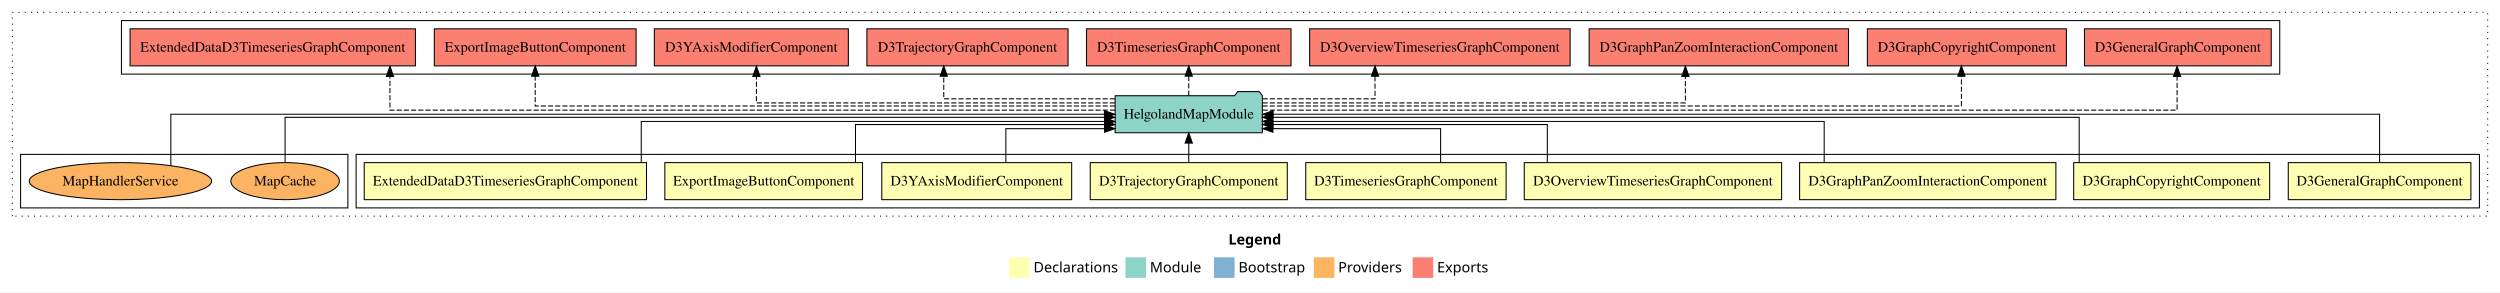
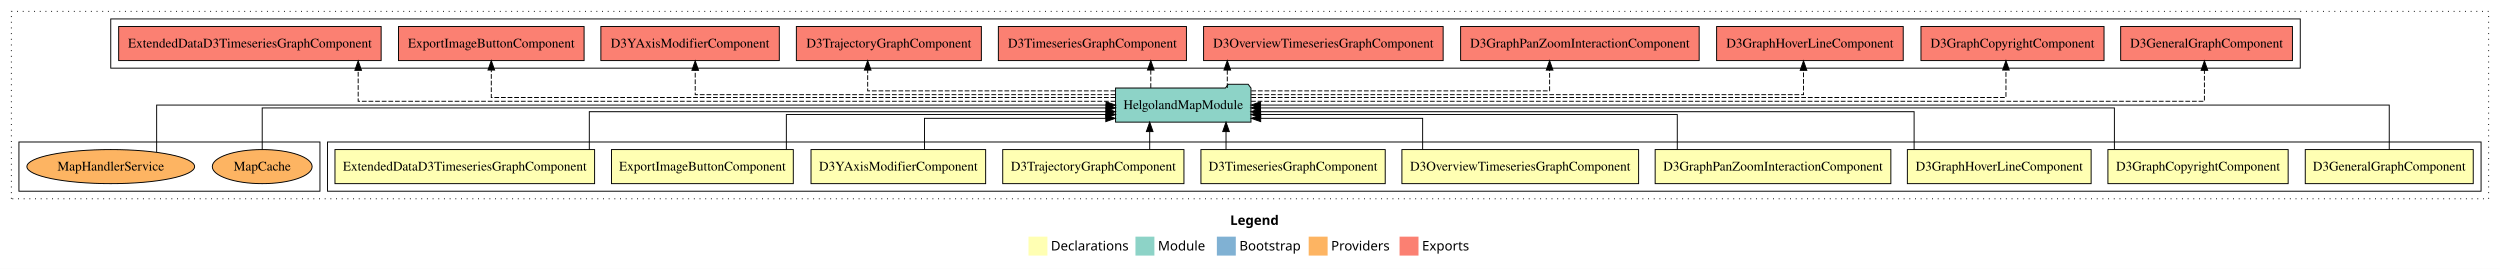
- <svg xmlns="http://www.w3.org/2000/svg" width="2429pt" height="284pt" viewBox="0.00 0.00 2429.00 284.00">
+ <svg xmlns="http://www.w3.org/2000/svg" width="2641pt" height="284pt" viewBox="0.00 0.00 2641.00 284.00">
  <g id="graph0" class="graph" transform="scale(1 1) rotate(0) translate(4 280)">
-     <polygon fill="#ffffff" stroke="transparent" points="-4,4 -4,-280 2425,-280 2425,4 -4,4" />
-     <text text-anchor="start" x="1189.509" y="-42.4" font-family="sans-serif" font-weight="bold" font-size="14.00" fill="#000000">Legend</text>
-     <polygon fill="#ffffb3" stroke="transparent" points="976.5,-10 976.5,-30 996.5,-30 996.5,-10 976.5,-10" />
-     <text text-anchor="start" x="1000.129" y="-15.4" font-family="sans-serif" font-size="14.00" fill="#000000">  Declarations</text>
-     <polygon fill="#8dd3c7" stroke="transparent" points="1089.5,-10 1089.5,-30 1109.5,-30 1109.5,-10 1089.5,-10" />
-     <text text-anchor="start" x="1113.225" y="-15.4" font-family="sans-serif" font-size="14.00" fill="#000000">  Module</text>
-     <polygon fill="#80b1d3" stroke="transparent" points="1175.5,-10 1175.5,-30 1195.5,-30 1195.5,-10 1175.5,-10" />
-     <text text-anchor="start" x="1199.281" y="-15.4" font-family="sans-serif" font-size="14.00" fill="#000000">  Bootstrap</text>
-     <polygon fill="#fdb462" stroke="transparent" points="1272.5,-10 1272.5,-30 1292.5,-30 1292.5,-10 1272.5,-10" />
-     <text text-anchor="start" x="1296.173" y="-15.4" font-family="sans-serif" font-size="14.00" fill="#000000">  Providers</text>
-     <polygon fill="#fb8072" stroke="transparent" points="1368.5,-10 1368.5,-30 1388.5,-30 1388.5,-10 1368.5,-10" />
-     <text text-anchor="start" x="1392.226" y="-15.4" font-family="sans-serif" font-size="14.00" fill="#000000">  Exports</text>
+     <polygon fill="#ffffff" stroke="transparent" points="-4,4 -4,-280 2637,-280 2637,4 -4,4" />
+     <text text-anchor="start" x="1295.509" y="-42.4" font-family="sans-serif" font-weight="bold" font-size="14.00" fill="#000000">Legend</text>
+     <polygon fill="#ffffb3" stroke="transparent" points="1082.5,-10 1082.5,-30 1102.5,-30 1102.5,-10 1082.5,-10" />
+     <text text-anchor="start" x="1106.129" y="-15.4" font-family="sans-serif" font-size="14.00" fill="#000000">  Declarations</text>
+     <polygon fill="#8dd3c7" stroke="transparent" points="1195.5,-10 1195.5,-30 1215.5,-30 1215.5,-10 1195.5,-10" />
+     <text text-anchor="start" x="1219.225" y="-15.4" font-family="sans-serif" font-size="14.00" fill="#000000">  Module</text>
+     <polygon fill="#80b1d3" stroke="transparent" points="1281.5,-10 1281.5,-30 1301.5,-30 1301.5,-10 1281.5,-10" />
+     <text text-anchor="start" x="1305.281" y="-15.4" font-family="sans-serif" font-size="14.00" fill="#000000">  Bootstrap</text>
+     <polygon fill="#fdb462" stroke="transparent" points="1378.5,-10 1378.5,-30 1398.5,-30 1398.5,-10 1378.5,-10" />
+     <text text-anchor="start" x="1402.173" y="-15.4" font-family="sans-serif" font-size="14.00" fill="#000000">  Providers</text>
+     <polygon fill="#fb8072" stroke="transparent" points="1474.5,-10 1474.5,-30 1494.5,-30 1494.5,-10 1474.5,-10" />
+     <text text-anchor="start" x="1498.226" y="-15.4" font-family="sans-serif" font-size="14.00" fill="#000000">  Exports</text>
    <g id="clust1" class="cluster">
-       <polygon fill="none" stroke="#000000" stroke-dasharray="1,5" points="8,-70 8,-268 2413,-268 2413,-70 8,-70" />
+       <polygon fill="none" stroke="#000000" stroke-dasharray="1,5" points="8,-70 8,-268 2625,-268 2625,-70 8,-70" />
    </g>
    <g id="clust2" class="cluster">
-       <polygon fill="none" stroke="#000000" points="342,-78 342,-130 2405,-130 2405,-78 342,-78" />
-     </g>
-     <g id="clust13" class="cluster">
-       <polygon fill="none" stroke="#000000" points="114,-208 114,-260 2211,-260 2211,-208 114,-208" />
-     </g>
-     <g id="clust15" class="cluster">
+       <polygon fill="none" stroke="#000000" points="342,-78 342,-130 2617,-130 2617,-78 342,-78" />
+     </g>
+     <g id="clust14" class="cluster">
+       <polygon fill="none" stroke="#000000" points="113,-208 113,-260 2426,-260 2426,-208 113,-208" />
+     </g>
+     <g id="clust16" class="cluster">
      <polygon fill="none" stroke="#000000" points="16,-78 16,-130 334,-130 334,-78 16,-78" />
    </g>
    <g id="node1" class="node">
-       <polygon fill="#ffffb3" stroke="#000000" points="2396.723,-122 2219.277,-122 2219.277,-86 2396.723,-86 2396.723,-122" />
-       <text text-anchor="middle" x="2308" y="-99.8" font-family="Times,serif" font-size="14.00" fill="#000000">D3GeneralGraphComponent</text>
-     </g>
-     <g id="node10" class="node">
-       <polygon fill="#8dd3c7" stroke="#000000" points="1222.527,-187 1219.527,-191 1198.527,-191 1195.527,-187 1079.473,-187 1079.473,-151 1222.527,-151 1222.527,-187" />
-       <text text-anchor="middle" x="1151" y="-164.8" font-family="Times,serif" font-size="14.00" fill="#000000">HelgolandMapModule</text>
+       <polygon fill="#ffffb3" stroke="#000000" points="2608.723,-122 2431.277,-122 2431.277,-86 2608.723,-86 2608.723,-122" />
+       <text text-anchor="middle" x="2520" y="-99.8" font-family="Times,serif" font-size="14.00" fill="#000000">D3GeneralGraphComponent</text>
+     </g>
+     <g id="node11" class="node">
+       <polygon fill="#8dd3c7" stroke="#000000" points="1317.527,-187 1314.527,-191 1293.527,-191 1290.527,-187 1174.473,-187 1174.473,-151 1317.527,-151 1317.527,-187" />
+       <text text-anchor="middle" x="1246" y="-164.8" font-family="Times,serif" font-size="14.00" fill="#000000">HelgolandMapModule</text>
    </g>
    <g id="edge1" class="edge">
-       <path fill="none" stroke="#000000" d="M2308,-122.106C2308,-141.339 2308,-169 2308,-169 2308,-169 1232.938,-169 1232.938,-169" />
-       <polygon fill="#000000" stroke="#000000" points="1232.938,-165.5 1222.938,-169 1232.938,-172.5 1232.938,-165.5" />
+       <path fill="none" stroke="#000000" d="M2520,-122.106C2520,-141.339 2520,-169 2520,-169 2520,-169 1327.685,-169 1327.685,-169" />
+       <polygon fill="#000000" stroke="#000000" points="1327.685,-165.5 1317.685,-169 1327.685,-172.5 1327.685,-165.5" />
    </g>
    <g id="node2" class="node">
-       <polygon fill="#ffffb3" stroke="#000000" points="2201.199,-122 2010.801,-122 2010.801,-86 2201.199,-86 2201.199,-122" />
-       <text text-anchor="middle" x="2106" y="-99.8" font-family="Times,serif" font-size="14.00" fill="#000000">D3GraphCopyrightComponent</text>
+       <polygon fill="#ffffb3" stroke="#000000" points="2413.199,-122 2222.801,-122 2222.801,-86 2413.199,-86 2413.199,-122" />
+       <text text-anchor="middle" x="2318" y="-99.8" font-family="Times,serif" font-size="14.00" fill="#000000">D3GraphCopyrightComponent</text>
    </g>
    <g id="edge2" class="edge">
-       <path fill="none" stroke="#000000" d="M2016.145,-122.267C2016.145,-140.555 2016.145,-166 2016.145,-166 2016.145,-166 1232.534,-166 1232.534,-166" />
-       <polygon fill="#000000" stroke="#000000" points="1232.534,-162.5 1222.534,-166 1232.534,-169.5 1232.534,-162.5" />
+       <path fill="none" stroke="#000000" d="M2229.645,-122.267C2229.645,-140.555 2229.645,-166 2229.645,-166 2229.645,-166 1327.534,-166 1327.534,-166" />
+       <polygon fill="#000000" stroke="#000000" points="1327.534,-162.5 1317.534,-166 1327.534,-169.5 1327.534,-162.5" />
    </g>
    <g id="node3" class="node">
+       <polygon fill="#ffffb3" stroke="#000000" points="2205.06,-122 2010.94,-122 2010.94,-86 2205.06,-86 2205.06,-122" />
+       <text text-anchor="middle" x="2108" y="-99.8" font-family="Times,serif" font-size="14.00" fill="#000000">D3GraphHoverLineComponent</text>
+     </g>
+     <g id="edge3" class="edge">
+       <path fill="none" stroke="#000000" d="M2018.06,-122.034C2018.06,-139.06 2018.06,-162 2018.06,-162 2018.06,-162 1327.595,-162 1327.595,-162" />
+       <polygon fill="#000000" stroke="#000000" points="1327.595,-158.5 1317.595,-162 1327.595,-165.5 1327.595,-158.5" />
+     </g>
+     <g id="node4" class="node">
      <polygon fill="#ffffb3" stroke="#000000" points="1993.498,-122 1744.502,-122 1744.502,-86 1993.498,-86 1993.498,-122" />
      <text text-anchor="middle" x="1869" y="-99.8" font-family="Times,serif" font-size="14.00" fill="#000000">D3GraphPanZoomInteractionComponent</text>
    </g>
-     <g id="edge3" class="edge">
-       <path fill="none" stroke="#000000" d="M1768.375,-122.034C1768.375,-139.06 1768.375,-162 1768.375,-162 1768.375,-162 1232.726,-162 1232.726,-162" />
-       <polygon fill="#000000" stroke="#000000" points="1232.726,-158.5 1222.726,-162 1232.726,-165.5 1232.726,-158.5" />
-     </g>
-     <g id="node4" class="node">
+     <g id="edge4" class="edge">
+       <path fill="none" stroke="#000000" d="M1767.875,-122.009C1767.875,-138.049 1767.875,-159 1767.875,-159 1767.875,-159 1327.743,-159 1327.743,-159" />
+       <polygon fill="#000000" stroke="#000000" points="1327.743,-155.5 1317.743,-159 1327.743,-162.5 1327.743,-155.5" />
+     </g>
+     <g id="node5" class="node">
      <polygon fill="#ffffb3" stroke="#000000" points="1727.032,-122 1476.968,-122 1476.968,-86 1727.032,-86 1727.032,-122" />
      <text text-anchor="middle" x="1602" y="-99.8" font-family="Times,serif" font-size="14.00" fill="#000000">D3OverviewTimeseriesGraphComponent</text>
    </g>
-     <g id="edge4" class="edge">
-       <path fill="none" stroke="#000000" d="M1499.375,-122.009C1499.375,-138.049 1499.375,-159 1499.375,-159 1499.375,-159 1232.761,-159 1232.761,-159" />
-       <polygon fill="#000000" stroke="#000000" points="1232.761,-155.5 1222.761,-159 1232.761,-162.5 1232.761,-155.5" />
-     </g>
-     <g id="node5" class="node">
+     <g id="edge5" class="edge">
+       <path fill="none" stroke="#000000" d="M1498.875,-122.124C1498.875,-136.783 1498.875,-155 1498.875,-155 1498.875,-155 1327.787,-155 1327.787,-155" />
+       <polygon fill="#000000" stroke="#000000" points="1327.787,-151.5 1317.787,-155 1327.787,-158.5 1327.787,-151.5" />
+     </g>
+     <g id="node6" class="node">
      <polygon fill="#ffffb3" stroke="#000000" points="1459.339,-122 1264.661,-122 1264.661,-86 1459.339,-86 1459.339,-122" />
      <text text-anchor="middle" x="1362" y="-99.8" font-family="Times,serif" font-size="14.00" fill="#000000">D3TimeseriesGraphComponent</text>
    </g>
-     <g id="edge5" class="edge">
-       <path fill="none" stroke="#000000" d="M1395.691,-122.124C1395.691,-136.783 1395.691,-155 1395.691,-155 1395.691,-155 1232.762,-155 1232.762,-155" />
-       <polygon fill="#000000" stroke="#000000" points="1232.762,-151.5 1222.762,-155 1232.762,-158.5 1232.762,-151.5" />
-     </g>
-     <g id="node6" class="node">
+     <g id="edge6" class="edge">
+       <path fill="none" stroke="#000000" d="M1291.172,-122.106C1291.172,-122.106 1291.172,-140.991 1291.172,-140.991" />
+       <polygon fill="#000000" stroke="#000000" points="1287.672,-140.991 1291.172,-150.991 1294.672,-140.991 1287.672,-140.991" />
+     </g>
+     <g id="node7" class="node">
      <polygon fill="#ffffb3" stroke="#000000" points="1246.72,-122 1055.28,-122 1055.28,-86 1246.72,-86 1246.72,-122" />
      <text text-anchor="middle" x="1151" y="-99.8" font-family="Times,serif" font-size="14.00" fill="#000000">D3TrajectoryGraphComponent</text>
    </g>
-     <g id="edge6" class="edge">
-       <path fill="none" stroke="#000000" d="M1151,-122.106C1151,-122.106 1151,-140.991 1151,-140.991" />
-       <polygon fill="#000000" stroke="#000000" points="1147.5,-140.991 1151,-150.991 1154.5,-140.991 1147.5,-140.991" />
-     </g>
-     <g id="node7" class="node">
+     <g id="edge7" class="edge">
+       <path fill="none" stroke="#000000" d="M1210.548,-122.106C1210.548,-122.106 1210.548,-140.991 1210.548,-140.991" />
+       <polygon fill="#000000" stroke="#000000" points="1207.049,-140.991 1210.548,-150.991 1214.049,-140.991 1207.049,-140.991" />
+     </g>
+     <g id="node8" class="node">
      <polygon fill="#ffffb3" stroke="#000000" points="1037.249,-122 852.751,-122 852.751,-86 1037.249,-86 1037.249,-122" />
      <text text-anchor="middle" x="945" y="-99.8" font-family="Times,serif" font-size="14.00" fill="#000000">D3YAxisModifierComponent</text>
    </g>
-     <g id="edge7" class="edge">
-       <path fill="none" stroke="#000000" d="M973.282,-122.124C973.282,-136.783 973.282,-155 973.282,-155 973.282,-155 1069.227,-155 1069.227,-155" />
-       <polygon fill="#000000" stroke="#000000" points="1069.227,-158.5 1079.227,-155 1069.227,-151.5 1069.227,-158.5" />
-     </g>
-     <g id="node8" class="node">
+     <g id="edge8" class="edge">
+       <path fill="none" stroke="#000000" d="M972.615,-122.124C972.615,-136.783 972.615,-155 972.615,-155 972.615,-155 1164.171,-155 1164.171,-155" />
+       <polygon fill="#000000" stroke="#000000" points="1164.171,-158.5 1174.171,-155 1164.171,-151.5 1164.171,-158.5" />
+     </g>
+     <g id="node9" class="node">
      <polygon fill="#ffffb3" stroke="#000000" points="834.035,-122 641.965,-122 641.965,-86 834.035,-86 834.035,-122" />
      <text text-anchor="middle" x="738" y="-99.8" font-family="Times,serif" font-size="14.00" fill="#000000">ExportImageButtonComponent</text>
    </g>
-     <g id="edge8" class="edge">
-       <path fill="none" stroke="#000000" d="M827.196,-122.009C827.196,-138.049 827.196,-159 827.196,-159 827.196,-159 1069.137,-159 1069.137,-159" />
-       <polygon fill="#000000" stroke="#000000" points="1069.137,-162.5 1079.137,-159 1069.137,-155.5 1069.137,-162.5" />
-     </g>
-     <g id="node9" class="node">
+     <g id="edge9" class="edge">
+       <path fill="none" stroke="#000000" d="M826.696,-122.009C826.696,-138.049 826.696,-159 826.696,-159 826.696,-159 1164.396,-159 1164.396,-159" />
+       <polygon fill="#000000" stroke="#000000" points="1164.396,-162.5 1174.396,-159 1164.395,-155.5 1164.396,-162.5" />
+     </g>
+     <g id="node10" class="node">
      <polygon fill="#ffffb3" stroke="#000000" points="624.138,-122 349.862,-122 349.862,-86 624.138,-86 624.138,-122" />
      <text text-anchor="middle" x="487" y="-99.8" font-family="Times,serif" font-size="14.00" fill="#000000">ExtendedDataD3TimeseriesGraphComponent</text>
    </g>
-     <g id="edge9" class="edge">
-       <path fill="none" stroke="#000000" d="M619.043,-122.034C619.043,-139.06 619.043,-162 619.043,-162 619.043,-162 1069.258,-162 1069.258,-162" />
-       <polygon fill="#000000" stroke="#000000" points="1069.258,-165.5 1079.258,-162 1069.258,-158.5 1069.258,-165.5" />
-     </g>
-     <g id="node11" class="node">
-       <polygon fill="#fb8072" stroke="#000000" points="2202.722,-252 2021.277,-252 2021.277,-216 2202.722,-216 2202.722,-252" />
-       <text text-anchor="middle" x="2112" y="-229.8" font-family="Times,serif" font-size="14.00" fill="#000000">D3GeneralGraphComponent </text>
-     </g>
    <g id="edge10" class="edge">
-       <path fill="none" stroke="#000000" stroke-dasharray="5,2" d="M1222.782,-173C1445.71,-173 2111.244,-173 2111.244,-173 2111.244,-173 2111.244,-205.698 2111.244,-205.698" />
-       <polygon fill="#000000" stroke="#000000" points="2107.744,-205.698 2111.244,-215.698 2114.744,-205.698 2107.744,-205.698" />
+       <path fill="none" stroke="#000000" d="M618.543,-122.034C618.543,-139.06 618.543,-162 618.543,-162 618.543,-162 1164.328,-162 1164.328,-162" />
+       <polygon fill="#000000" stroke="#000000" points="1164.328,-165.5 1174.328,-162 1164.328,-158.5 1164.328,-165.5" />
    </g>
    <g id="node12" class="node">
-       <polygon fill="#fb8072" stroke="#000000" points="2003.699,-252 1810.301,-252 1810.301,-216 2003.699,-216 2003.699,-252" />
-       <text text-anchor="middle" x="1907" y="-229.8" font-family="Times,serif" font-size="14.00" fill="#000000">D3GraphCopyrightComponent </text>
+       <polygon fill="#fb8072" stroke="#000000" points="2417.722,-252 2236.278,-252 2236.278,-216 2417.722,-216 2417.722,-252" />
+       <text text-anchor="middle" x="2327" y="-229.8" font-family="Times,serif" font-size="14.00" fill="#000000">D3GeneralGraphComponent </text>
    </g>
    <g id="edge11" class="edge">
-       <path fill="none" stroke="#000000" stroke-dasharray="5,2" d="M1222.64,-177C1410.281,-177 1901.7,-177 1901.7,-177 1901.7,-177 1901.7,-205.965 1901.7,-205.965" />
-       <polygon fill="#000000" stroke="#000000" points="1898.2,-205.965 1901.7,-215.965 1905.2,-205.965 1898.2,-205.965" />
+       <path fill="none" stroke="#000000" stroke-dasharray="5,2" d="M1317.615,-173C1558.548,-173 2324.744,-173 2324.744,-173 2324.744,-173 2324.744,-205.698 2324.744,-205.698" />
+       <polygon fill="#000000" stroke="#000000" points="2321.244,-205.698 2324.744,-215.698 2328.244,-205.698 2321.244,-205.698" />
    </g>
    <g id="node13" class="node">
-       <polygon fill="#fb8072" stroke="#000000" points="1791.998,-252 1540.002,-252 1540.002,-216 1791.998,-216 1791.998,-252" />
-       <text text-anchor="middle" x="1666" y="-229.8" font-family="Times,serif" font-size="14.00" fill="#000000">D3GraphPanZoomInteractionComponent </text>
+       <polygon fill="#fb8072" stroke="#000000" points="2218.699,-252 2025.301,-252 2025.301,-216 2218.699,-216 2218.699,-252" />
+       <text text-anchor="middle" x="2122" y="-229.8" font-family="Times,serif" font-size="14.00" fill="#000000">D3GraphCopyrightComponent </text>
    </g>
    <g id="edge12" class="edge">
-       <path fill="none" stroke="#000000" stroke-dasharray="5,2" d="M1222.715,-180C1357.127,-180 1633.509,-180 1633.509,-180 1633.509,-180 1633.509,-205.718 1633.509,-205.718" />
-       <polygon fill="#000000" stroke="#000000" points="1630.009,-205.718 1633.509,-215.718 1637.009,-205.718 1630.009,-205.718" />
+       <path fill="none" stroke="#000000" stroke-dasharray="5,2" d="M1317.861,-177C1526.084,-177 2115.09,-177 2115.09,-177 2115.09,-177 2115.09,-205.965 2115.09,-205.965" />
+       <polygon fill="#000000" stroke="#000000" points="2111.59,-205.965 2115.09,-215.965 2118.59,-205.965 2111.59,-205.965" />
    </g>
    <g id="node14" class="node">
-       <polygon fill="#fb8072" stroke="#000000" points="1521.533,-252 1268.467,-252 1268.467,-216 1521.533,-216 1521.533,-252" />
-       <text text-anchor="middle" x="1395" y="-229.8" font-family="Times,serif" font-size="14.00" fill="#000000">D3OverviewTimeseriesGraphComponent </text>
+       <polygon fill="#fb8072" stroke="#000000" points="2006.561,-252 1809.439,-252 1809.439,-216 2006.561,-216 2006.561,-252" />
+       <text text-anchor="middle" x="1908" y="-229.8" font-family="Times,serif" font-size="14.00" fill="#000000">D3GraphHoverLineComponent </text>
    </g>
    <g id="edge13" class="edge">
-       <path fill="none" stroke="#000000" stroke-dasharray="5,2" d="M1222.781,-184C1273.305,-184 1331.962,-184 1331.962,-184 1331.962,-184 1331.962,-205.949 1331.962,-205.949" />
-       <polygon fill="#000000" stroke="#000000" points="1328.462,-205.949 1331.962,-215.949 1335.462,-205.949 1328.462,-205.949" />
+       <path fill="none" stroke="#000000" stroke-dasharray="5,2" d="M1317.682,-180C1487.7,-180 1901.234,-180 1901.234,-180 1901.234,-180 1901.234,-205.718 1901.234,-205.718" />
+       <polygon fill="#000000" stroke="#000000" points="1897.735,-205.718 1901.234,-215.718 1904.735,-205.718 1897.735,-205.718" />
    </g>
    <g id="node15" class="node">
-       <polygon fill="#fb8072" stroke="#000000" points="1250.339,-252 1051.661,-252 1051.661,-216 1250.339,-216 1250.339,-252" />
-       <text text-anchor="middle" x="1151" y="-229.8" font-family="Times,serif" font-size="14.00" fill="#000000">D3TimeseriesGraphComponent </text>
+       <polygon fill="#fb8072" stroke="#000000" points="1790.998,-252 1539.002,-252 1539.002,-216 1790.998,-216 1790.998,-252" />
+       <text text-anchor="middle" x="1665" y="-229.8" font-family="Times,serif" font-size="14.00" fill="#000000">D3GraphPanZoomInteractionComponent </text>
    </g>
    <g id="edge14" class="edge">
-       <path fill="none" stroke="#000000" stroke-dasharray="5,2" d="M1151,-187.106C1151,-187.106 1151,-205.991 1151,-205.991" />
-       <polygon fill="#000000" stroke="#000000" points="1147.5,-205.991 1151,-215.991 1154.5,-205.991 1147.5,-205.991" />
+       <path fill="none" stroke="#000000" stroke-dasharray="5,2" d="M1317.886,-184C1429.806,-184 1633.009,-184 1633.009,-184 1633.009,-184 1633.009,-205.949 1633.009,-205.949" />
+       <polygon fill="#000000" stroke="#000000" points="1629.509,-205.949 1633.009,-215.949 1636.509,-205.949 1629.509,-205.949" />
    </g>
    <g id="node16" class="node">
-       <polygon fill="#fb8072" stroke="#000000" points="1033.72,-252 838.28,-252 838.28,-216 1033.72,-216 1033.72,-252" />
-       <text text-anchor="middle" x="936" y="-229.8" font-family="Times,serif" font-size="14.00" fill="#000000">D3TrajectoryGraphComponent </text>
+       <polygon fill="#fb8072" stroke="#000000" points="1520.533,-252 1267.467,-252 1267.467,-216 1520.533,-216 1520.533,-252" />
+       <text text-anchor="middle" x="1394" y="-229.8" font-family="Times,serif" font-size="14.00" fill="#000000">D3OverviewTimeseriesGraphComponent </text>
    </g>
    <g id="edge15" class="edge">
-       <path fill="none" stroke="#000000" stroke-dasharray="5,2" d="M1079.255,-184C1009.164,-184 912.954,-184 912.954,-184 912.954,-184 912.954,-205.949 912.954,-205.949" />
-       <polygon fill="#000000" stroke="#000000" points="909.454,-205.949 912.954,-215.949 916.454,-205.949 909.454,-205.949" />
+       <path fill="none" stroke="#000000" stroke-dasharray="5,2" d="M1292.498,-187.106C1292.498,-187.106 1292.498,-205.991 1292.498,-205.991" />
+       <polygon fill="#000000" stroke="#000000" points="1288.998,-205.991 1292.498,-215.991 1295.998,-205.991 1288.998,-205.991" />
    </g>
    <g id="node17" class="node">
-       <polygon fill="#fb8072" stroke="#000000" points="820.249,-252 631.751,-252 631.751,-216 820.249,-216 820.249,-252" />
-       <text text-anchor="middle" x="726" y="-229.8" font-family="Times,serif" font-size="14.00" fill="#000000">D3YAxisModifierComponent </text>
+       <polygon fill="#fb8072" stroke="#000000" points="1249.339,-252 1050.661,-252 1050.661,-216 1249.339,-216 1249.339,-252" />
+       <text text-anchor="middle" x="1150" y="-229.8" font-family="Times,serif" font-size="14.00" fill="#000000">D3TimeseriesGraphComponent </text>
    </g>
    <g id="edge16" class="edge">
-       <path fill="none" stroke="#000000" stroke-dasharray="5,2" d="M1079.264,-180C959.287,-180 730.929,-180 730.929,-180 730.929,-180 730.929,-205.718 730.929,-205.718" />
-       <polygon fill="#000000" stroke="#000000" points="727.429,-205.718 730.929,-215.718 734.429,-205.718 727.429,-205.718" />
+       <path fill="none" stroke="#000000" stroke-dasharray="5,2" d="M1211.703,-187.106C1211.703,-187.106 1211.703,-205.991 1211.703,-205.991" />
+       <polygon fill="#000000" stroke="#000000" points="1208.203,-205.991 1211.703,-215.991 1215.203,-205.991 1208.203,-205.991" />
    </g>
    <g id="node18" class="node">
-       <polygon fill="#fb8072" stroke="#000000" points="614.034,-252 417.966,-252 417.966,-216 614.034,-216 614.034,-252" />
-       <text text-anchor="middle" x="516" y="-229.8" font-family="Times,serif" font-size="14.00" fill="#000000">ExportImageButtonComponent </text>
+       <polygon fill="#fb8072" stroke="#000000" points="1032.72,-252 837.28,-252 837.28,-216 1032.72,-216 1032.72,-252" />
+       <text text-anchor="middle" x="935" y="-229.8" font-family="Times,serif" font-size="14.00" fill="#000000">D3TrajectoryGraphComponent </text>
    </g>
    <g id="edge17" class="edge">
-       <path fill="none" stroke="#000000" stroke-dasharray="5,2" d="M1079.392,-177C913.323,-177 516,-177 516,-177 516,-177 516,-205.965 516,-205.965" />
-       <polygon fill="#000000" stroke="#000000" points="512.5,-205.965 516,-215.965 519.5,-205.965 512.5,-205.965" />
+       <path fill="none" stroke="#000000" stroke-dasharray="5,2" d="M1174.072,-184C1076.068,-184 912.62,-184 912.62,-184 912.62,-184 912.62,-205.949 912.62,-205.949" />
+       <polygon fill="#000000" stroke="#000000" points="909.12,-205.949 912.62,-215.949 916.12,-205.949 909.12,-205.949" />
    </g>
    <g id="node19" class="node">
-       <polygon fill="#fb8072" stroke="#000000" points="399.638,-252 122.362,-252 122.362,-216 399.638,-216 399.638,-252" />
-       <text text-anchor="middle" x="261" y="-229.8" font-family="Times,serif" font-size="14.00" fill="#000000">ExtendedDataD3TimeseriesGraphComponent </text>
+       <polygon fill="#fb8072" stroke="#000000" points="819.249,-252 630.751,-252 630.751,-216 819.249,-216 819.249,-252" />
+       <text text-anchor="middle" x="725" y="-229.8" font-family="Times,serif" font-size="14.00" fill="#000000">D3YAxisModifierComponent </text>
    </g>
    <g id="edge18" class="edge">
-       <path fill="none" stroke="#000000" stroke-dasharray="5,2" d="M1079.375,-173C887.239,-173 374.875,-173 374.875,-173 374.875,-173 374.875,-205.698 374.875,-205.698" />
-       <polygon fill="#000000" stroke="#000000" points="371.375,-205.698 374.875,-215.698 378.375,-205.698 371.375,-205.698" />
+       <path fill="none" stroke="#000000" stroke-dasharray="5,2" d="M1174.312,-180C1032.647,-180 730.429,-180 730.429,-180 730.429,-180 730.429,-205.718 730.429,-205.718" />
+       <polygon fill="#000000" stroke="#000000" points="726.929,-205.718 730.429,-215.718 733.929,-205.718 726.929,-205.718" />
    </g>
    <g id="node20" class="node">
+       <polygon fill="#fb8072" stroke="#000000" points="613.034,-252 416.966,-252 416.966,-216 613.034,-216 613.034,-252" />
+       <text text-anchor="middle" x="515" y="-229.8" font-family="Times,serif" font-size="14.00" fill="#000000">ExportImageButtonComponent </text>
+     </g>
+     <g id="edge19" class="edge">
+       <path fill="none" stroke="#000000" stroke-dasharray="5,2" d="M1174.243,-177C990.063,-177 515,-177 515,-177 515,-177 515,-205.965 515,-205.965" />
+       <polygon fill="#000000" stroke="#000000" points="511.5,-205.965 515,-215.965 518.5,-205.965 511.5,-205.965" />
+     </g>
+     <g id="node21" class="node">
+       <polygon fill="#fb8072" stroke="#000000" points="398.638,-252 121.362,-252 121.362,-216 398.638,-216 398.638,-252" />
+       <text text-anchor="middle" x="260" y="-229.8" font-family="Times,serif" font-size="14.00" fill="#000000">ExtendedDataD3TimeseriesGraphComponent </text>
+     </g>
+     <g id="edge20" class="edge">
+       <path fill="none" stroke="#000000" stroke-dasharray="5,2" d="M1174.301,-173C965.8,-173 374.375,-173 374.375,-173 374.375,-173 374.375,-205.698 374.375,-205.698" />
+       <polygon fill="#000000" stroke="#000000" points="370.875,-205.698 374.375,-215.698 377.875,-205.698 370.875,-205.698" />
+     </g>
+     <g id="node22" class="node">
      <ellipse fill="#fdb462" stroke="#000000" cx="273" cy="-104" rx="52.73" ry="18" />
      <text text-anchor="middle" x="273" y="-99.8" font-family="Times,serif" font-size="14.00" fill="#000000">MapCache</text>
    </g>
-     <g id="edge19" class="edge">
-       <path fill="none" stroke="#000000" d="M273,-122.267C273,-140.555 273,-166 273,-166 273,-166 1069.15,-166 1069.15,-166" />
-       <polygon fill="#000000" stroke="#000000" points="1069.15,-169.5 1079.15,-166 1069.149,-162.5 1069.15,-169.5" />
-     </g>
-     <g id="node21" class="node">
+     <g id="edge21" class="edge">
+       <path fill="none" stroke="#000000" d="M273,-122.267C273,-140.555 273,-166 273,-166 273,-166 1164.453,-166 1164.453,-166" />
+       <polygon fill="#000000" stroke="#000000" points="1164.453,-169.5 1174.453,-166 1164.453,-162.5 1164.453,-169.5" />
+     </g>
+     <g id="node23" class="node">
      <ellipse fill="#fdb462" stroke="#000000" cx="113" cy="-104" rx="88.583" ry="18" />
      <text text-anchor="middle" x="113" y="-99.8" font-family="Times,serif" font-size="14.00" fill="#000000">MapHandlerService</text>
    </g>
-     <g id="edge20" class="edge">
-       <path fill="none" stroke="#000000" d="M161.986,-119.076C161.986,-138.277 161.986,-169 161.986,-169 161.986,-169 1069.076,-169 1069.076,-169" />
-       <polygon fill="#000000" stroke="#000000" points="1069.076,-172.5 1079.076,-169 1069.076,-165.5 1069.076,-172.5" />
+     <g id="edge22" class="edge">
+       <path fill="none" stroke="#000000" d="M161.486,-119.404C161.486,-138.625 161.486,-169 161.486,-169 161.486,-169 1164.423,-169 1164.423,-169" />
+       <polygon fill="#000000" stroke="#000000" points="1164.423,-172.5 1174.423,-169 1164.423,-165.5 1164.423,-172.5" />
    </g>
  </g>
</svg>
